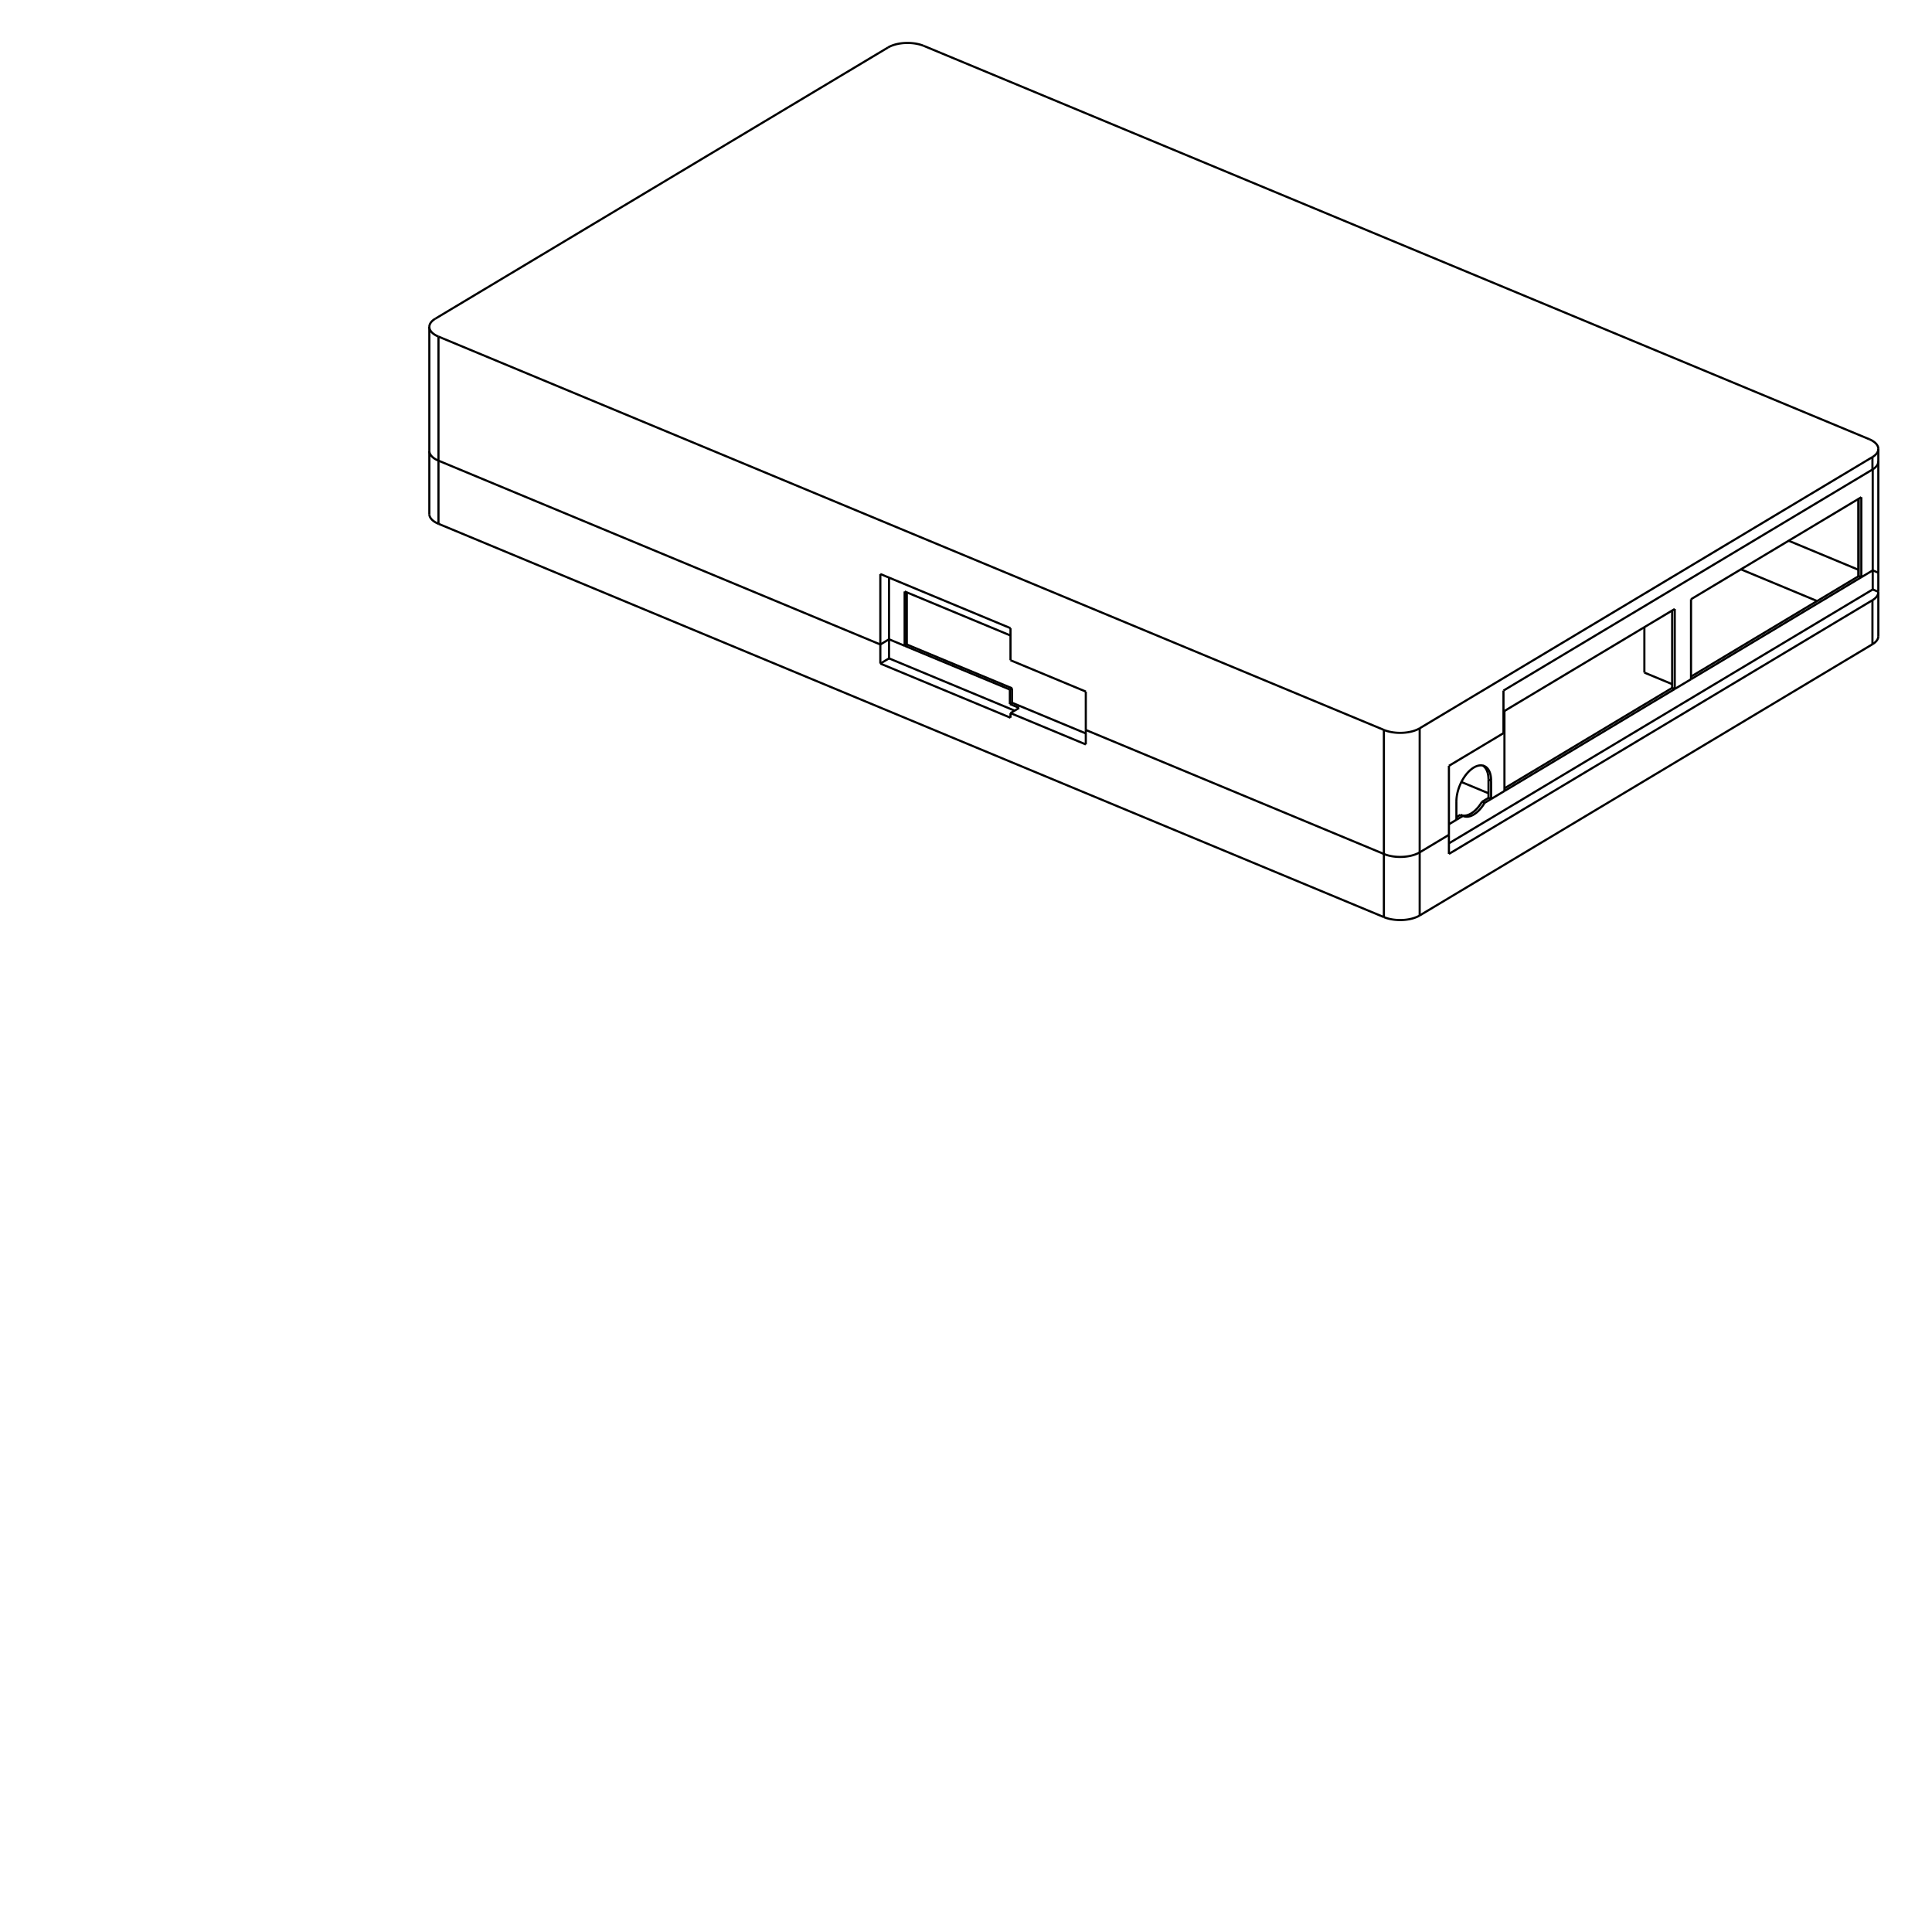
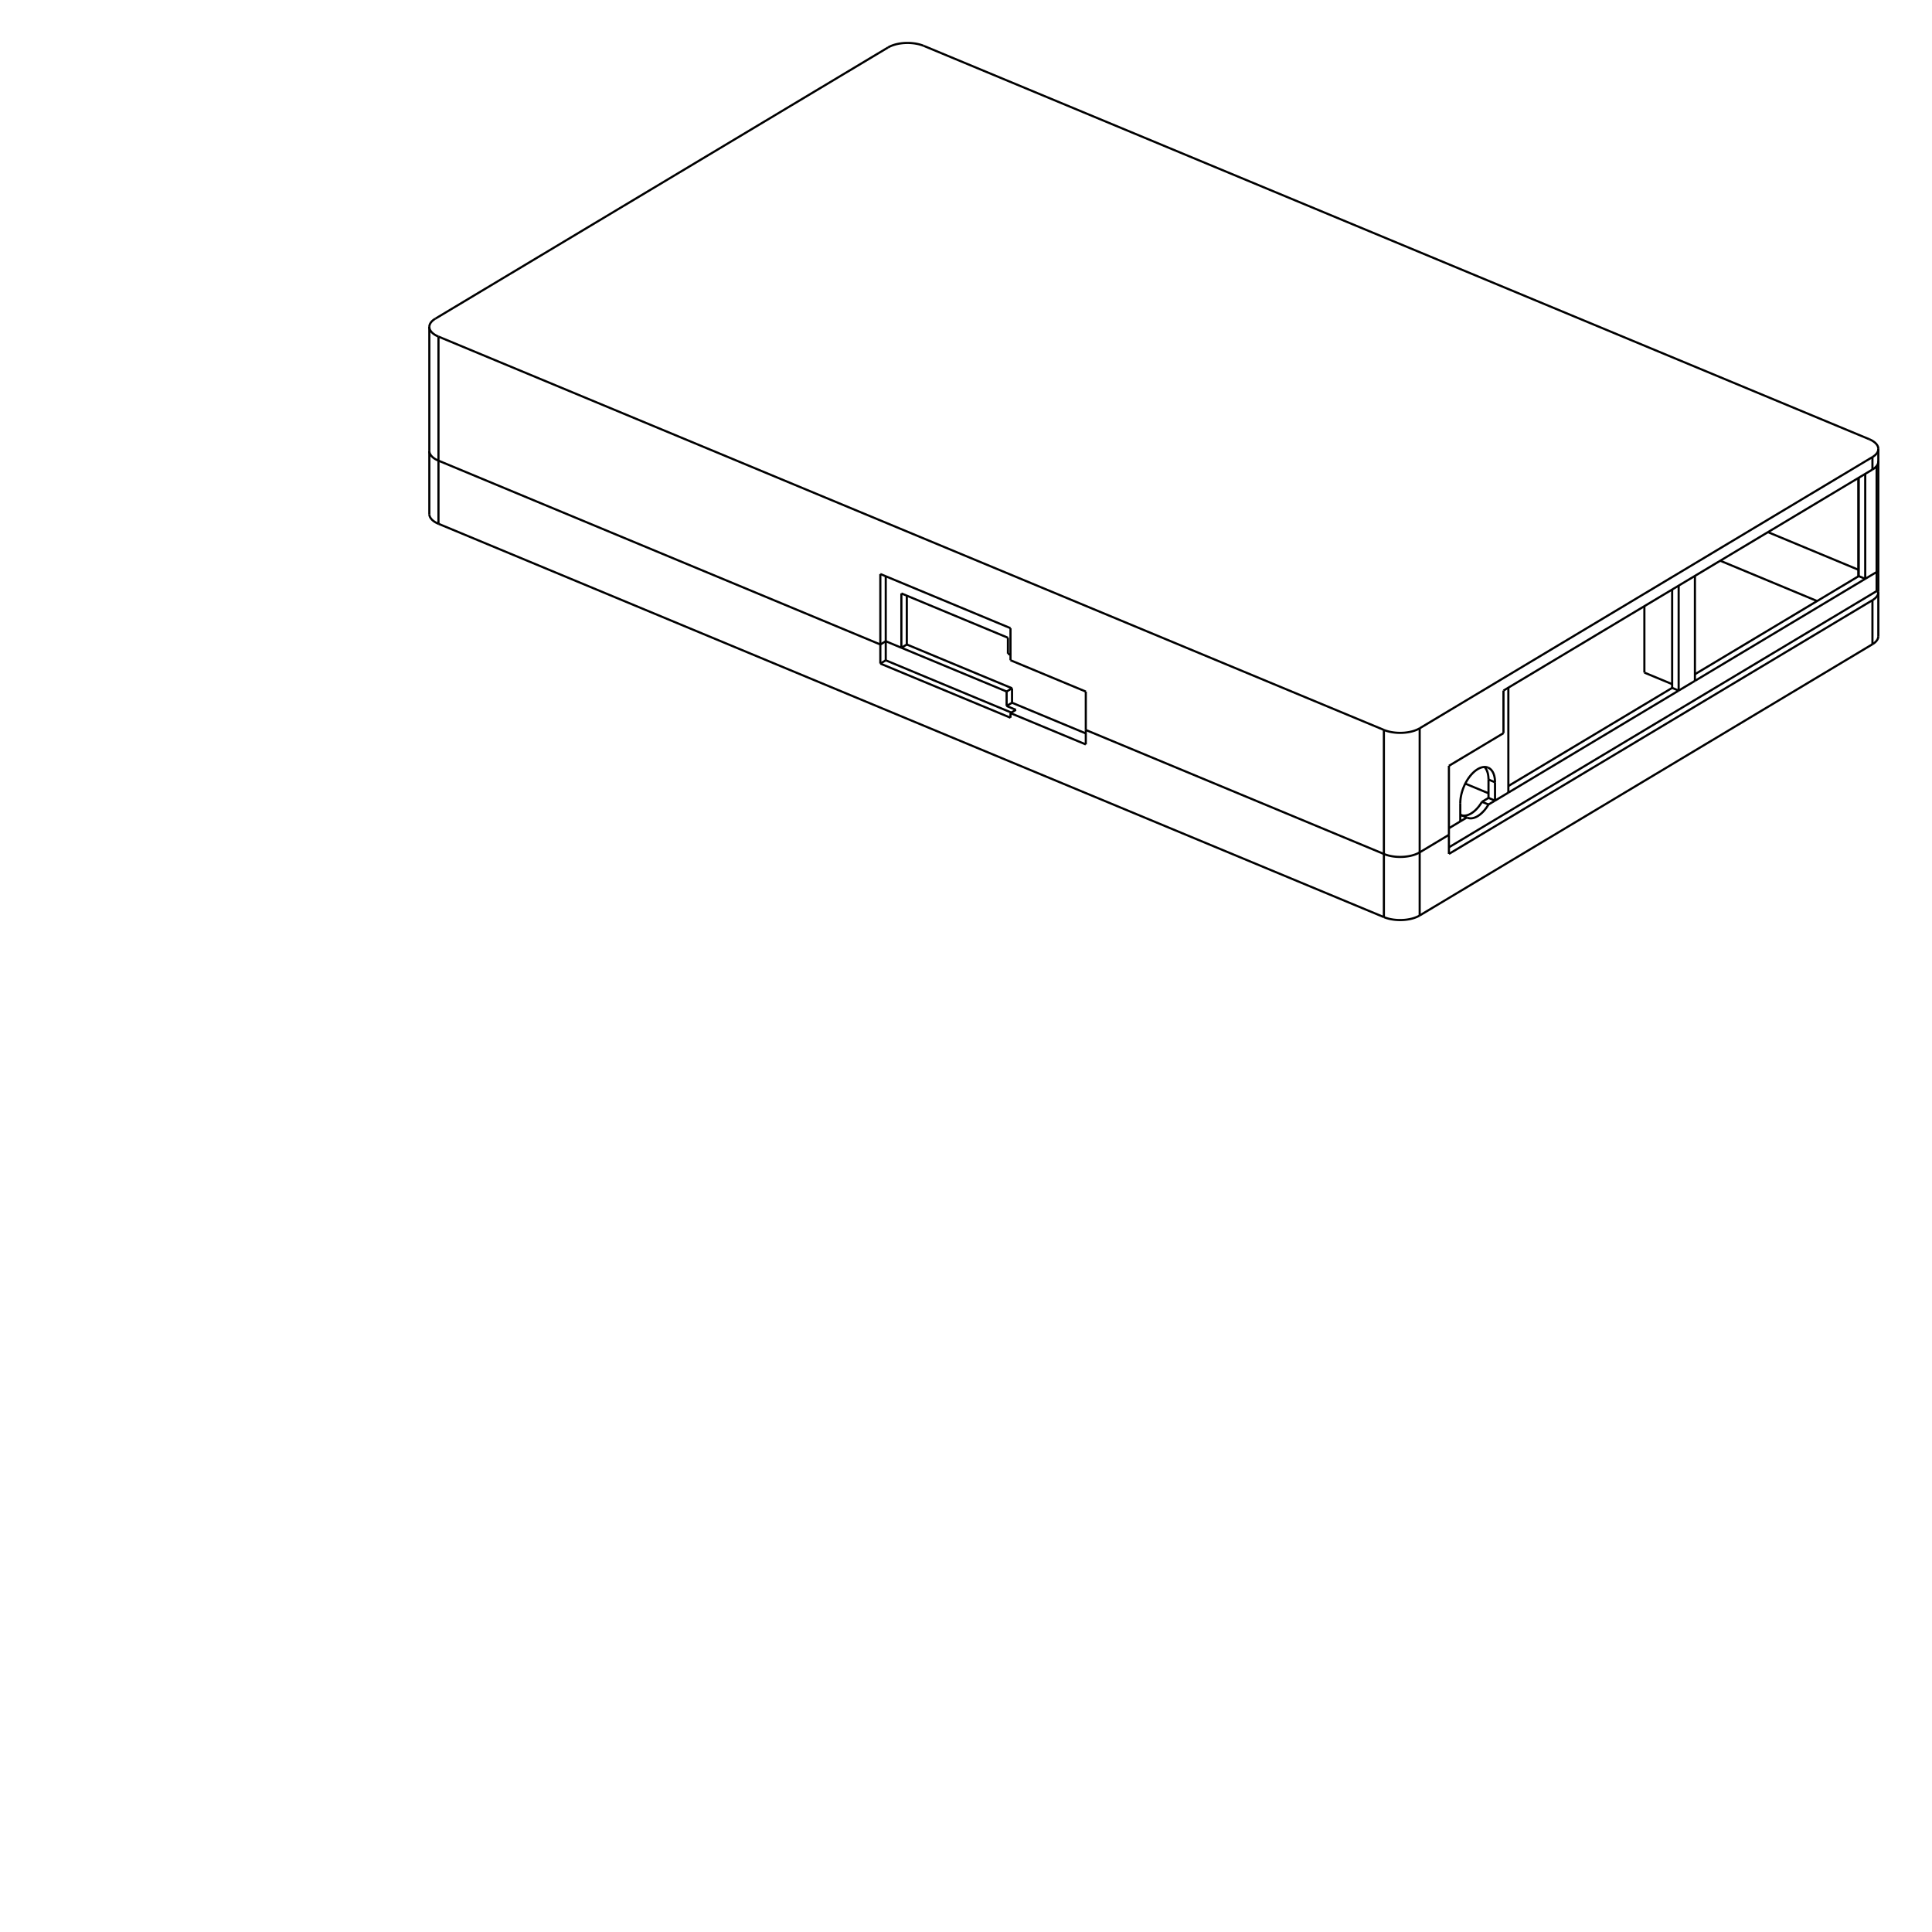
<svg xmlns="http://www.w3.org/2000/svg" width="900.0" height="900.0">
  <g transform="scale(3.946574, -3.946574)   translate(155.0513,-42.27599)" stroke-width="0.253" fill="none">
    <g stroke="rgb(160,160,160)" fill="none" stroke-dasharray="0.253,0.253">

       </g>
    <g stroke="rgb(0,0,0)" fill="none">
      <path d="M-104.374,-18.401 L-104.373,-18.442 L-104.37,-18.483 L-104.364,-18.523 L-104.357,-18.564 L-104.346,-18.605 L-104.334,-18.645 L-104.32,-18.686 L-104.303,-18.726 L-104.284,-18.766 L-104.263,-18.805 L-104.214,-18.884 L-104.157,-18.961 L-104.091,-19.036 L-104.018,-19.109 L-103.936,-19.18 L-103.847,-19.249 L-103.75,-19.315 L-103.646,-19.379 L-103.535,-19.439 L-103.418,-19.497 L-103.295,-19.551 " />
      <path d="M-103.295,-12.099 L-103.418,-12.045 L-103.535,-11.988 L-103.646,-11.927 L-103.75,-11.864 L-103.847,-11.797 L-103.936,-11.729 L-104.018,-11.657 L-104.091,-11.584 L-104.157,-11.509 L-104.214,-11.432 L-104.263,-11.354 L-104.284,-11.314 L-104.303,-11.274 L-104.32,-11.234 L-104.334,-11.194 L-104.346,-11.153 L-104.357,-11.113 L-104.364,-11.072 L-104.37,-11.031 L-104.373,-10.99 L-104.374,-10.949 " />
      <path d="M-103.295,-19.551 L8.297,-65.976 " />
      <path d="M8.297,-65.976 L8.412,-66.022 L8.532,-66.065 L8.656,-66.104 L8.783,-66.141 L8.914,-66.175 L9.048,-66.205 L9.185,-66.232 L9.325,-66.255 L9.467,-66.276 L9.61,-66.292 L9.755,-66.305 L9.901,-66.315 L10.048,-66.321 L10.195,-66.323 L10.342,-66.322 L10.489,-66.317 L10.635,-66.309 L10.78,-66.297 L10.924,-66.281 L11.067,-66.262 L11.207,-66.239 L11.345,-66.214 L11.48,-66.184 L11.612,-66.152 L11.74,-66.116 L11.865,-66.077 L11.986,-66.035 L12.103,-65.99 L12.215,-65.943 L12.323,-65.893 L12.425,-65.84 L12.522,-65.784 " />
      <path d="M12.522,-65.784 L65.965,-33.768 " />
      <path d="M65.965,-33.768 L66.046,-33.717 L66.122,-33.665 L66.195,-33.611 L66.262,-33.555 L66.324,-33.498 L66.382,-33.439 L66.434,-33.38 L66.481,-33.319 L66.522,-33.258 L66.559,-33.195 L66.59,-33.132 L66.615,-33.068 L66.635,-33.004 L66.649,-32.939 L66.657,-32.874 L66.66,-32.809 " />
      <path d="M-26.888,-43.887 L8.297,-58.524 " />
      <path d="M-26.888,-43.887 L-26.888,-45.594 " />
      <path d="M-35.776,-41.896 L-26.888,-45.594 " />
      <path d="M-35.776,-41.896 L-35.776,-42.442 " />
      <path d="M-51.14,-36.05 L-35.776,-42.442 " />
      <path d="M-51.14,-33.797 L-51.14,-36.05 " />
      <path d="M-103.295,-12.099 L-51.14,-33.797 " />
      <path d="M-103.679,4.653 L-103.76,4.602 L-103.837,4.55 L-103.909,4.496 L-103.976,4.44 L-104.039,4.383 L-104.096,4.324 L-104.148,4.265 L-104.195,4.204 L-104.237,4.143 L-104.273,4.08 L-104.304,4.017 L-104.329,3.953 L-104.349,3.889 L-104.363,3.824 L-104.372,3.759 L-104.374,3.694 " />
      <path d="M-104.374,3.694 L-104.373,3.653 L-104.37,3.612 L-104.364,3.572 L-104.357,3.531 L-104.346,3.49 L-104.334,3.45 L-104.32,3.409 L-104.303,3.369 L-104.284,3.329 L-104.263,3.29 L-104.214,3.211 L-104.157,3.134 L-104.091,3.059 L-104.018,2.986 L-103.936,2.915 L-103.847,2.846 L-103.75,2.78 L-103.646,2.716 L-103.535,2.656 L-103.418,2.598 L-103.295,2.544 " />
      <path d="M12.522,-58.333 L12.425,-58.388 L12.323,-58.441 L12.215,-58.491 L12.103,-58.539 L11.986,-58.584 L11.865,-58.625 L11.74,-58.664 L11.612,-58.7 L11.48,-58.733 L11.345,-58.762 L11.207,-58.788 L11.067,-58.81 L10.924,-58.829 L10.78,-58.845 L10.635,-58.857 L10.489,-58.865 L10.342,-58.87 L10.195,-58.872 L10.048,-58.869 L9.901,-58.863 L9.755,-58.854 L9.61,-58.841 L9.467,-58.824 L9.325,-58.804 L9.185,-58.78 L9.048,-58.753 L8.914,-58.723 L8.783,-58.689 L8.656,-58.653 L8.532,-58.613 L8.412,-58.57 L8.297,-58.524 " />
      <path d="M12.522,-58.333 L15.973,-56.266 " />
      <path d="M15.973,-58.518 L15.973,-56.266 " />
      <path d="M65.965,-28.569 L15.973,-58.518 " />
      <path d="M66.659,-25.325 L66.659,-27.578 " />
      <path d="M66.659,-27.578 L66.66,-27.611 " />
      <path d="M66.66,-27.611 L66.657,-27.676 L66.649,-27.74 L66.635,-27.805 L66.615,-27.869 L66.59,-27.933 L66.559,-27.996 L66.522,-28.059 L66.481,-28.12 L66.434,-28.181 L66.382,-28.241 L66.324,-28.299 L66.262,-28.356 L66.195,-28.412 L66.122,-28.466 L66.046,-28.518 L65.965,-28.569 " />
      <path d="M-51.14,-25.479 L-51.14,-33.797 " />
      <path d="M-51.14,-25.479 L-35.776,-31.871 " />
      <path d="M-35.776,-31.871 L-35.776,-35.657 " />
      <path d="M-35.776,-35.657 L-26.888,-39.355 " />
      <path d="M-26.888,-39.355 L-26.888,-43.887 " />
      <path d="M-103.295,2.544 L8.297,-43.881 " />
-       <path d="M-34.752,-41.282 L-35.776,-41.896 " />
-       <path d="M-34.752,-41.282 L-35.85,-40.825 " />
-       <path d="M-35.594,-40.672 L-35.85,-40.825 " />
+       <path d="M-35.136,-41.512 L-35.776,-41.896 " />
+       <path d="M-35.136,-41.512 L-36.234,-41.055 " />
+       <path d="M-35.594,-40.672 L-36.234,-41.055 " />
      <path d="M-35.594,-40.672 L-26.888,-44.294 " />
-       <path d="M-50.116,-35.436 L-51.14,-36.05 " />
-       <path d="M-50.116,-35.436 L-35.29,-41.605 " />
-       <path d="M-51.14,-33.797 L-50.116,-33.183 " />
-       <path d="M-50.116,-35.436 L-50.116,-33.183 " />
+       <path d="M-50.5,-35.666 L-51.14,-36.05 " />
+       <path d="M-50.5,-35.666 L-35.674,-41.835 " />
+       <path d="M-51.14,-33.797 L-50.5,-33.414 " />
+       <path d="M-50.5,-35.666 L-50.5,-33.414 " />
      <path d="M8.297,-43.881 L8.412,-43.927 L8.532,-43.97 L8.656,-44.009 L8.783,-44.046 L8.914,-44.08 L9.048,-44.11 L9.185,-44.137 L9.325,-44.16 L9.467,-44.181 L9.61,-44.197 L9.755,-44.21 L9.901,-44.22 L10.048,-44.226 L10.195,-44.228 L10.342,-44.227 L10.489,-44.222 L10.635,-44.214 L10.78,-44.202 L10.924,-44.186 L11.067,-44.167 L11.207,-44.144 L11.345,-44.119 L11.48,-44.089 L11.612,-44.057 L11.74,-44.021 L11.865,-43.982 L11.986,-43.94 L12.103,-43.895 L12.215,-43.848 L12.323,-43.798 L12.425,-43.745 L12.522,-43.689 " />
      <path d="M12.522,-43.689 L65.965,-11.673 " />
      <path d="M65.965,-11.673 L66.046,-11.622 L66.122,-11.57 L66.195,-11.516 L66.262,-11.46 L66.324,-11.403 L66.382,-11.344 L66.434,-11.285 L66.481,-11.224 L66.522,-11.163 L66.559,-11.1 L66.59,-11.037 L66.615,-10.973 L66.635,-10.909 L66.649,-10.844 L66.657,-10.779 L66.66,-10.714 " />
      <path d="M66.66,-10.714 L66.659,-10.673 L66.655,-10.632 L66.65,-10.592 L66.642,-10.551 L66.632,-10.51 L66.62,-10.469 L66.605,-10.429 L66.588,-10.389 L66.569,-10.349 L66.548,-10.309 L66.499,-10.231 L66.442,-10.154 L66.377,-10.079 L66.303,-10.006 L66.221,-9.935 L66.132,-9.866 L66.035,-9.8 L65.932,-9.736 L65.821,-9.676 L65.704,-9.618 L65.58,-9.564 " />
      <path d="M65.58,-9.564 L-46.011,36.861 " />
      <path d="M-46.011,36.861 L-46.127,36.907 L-46.246,36.95 L-46.37,36.989 L-46.498,37.026 L-46.629,37.06 L-46.763,37.09 L-46.9,37.117 L-47.039,37.141 L-47.181,37.161 L-47.325,37.177 L-47.469,37.19 L-47.615,37.2 L-47.762,37.206 L-47.909,37.208 L-48.057,37.207 L-48.203,37.202 L-48.35,37.194 L-48.495,37.182 L-48.639,37.166 L-48.781,37.147 L-48.921,37.125 L-49.059,37.099 L-49.194,37.069 L-49.326,37.037 L-49.455,37.001 L-49.58,36.962 L-49.701,36.92 L-49.818,36.875 L-49.93,36.828 L-50.037,36.778 L-50.14,36.725 L-50.237,36.669 " />
      <path d="M-50.237,36.669 L-103.679,4.653 " />
      <path d="M22.413,-39.237 L65.965,-13.146 " />
      <path d="M22.413,-44.263 L22.413,-39.237 " />
      <path d="M15.973,-48.121 L22.413,-44.263 " />
      <path d="M15.973,-56.266 L15.973,-48.121 " />
-       <path d="M65.997,-27.302 L66.659,-27.578 " />
-       <path d="M65.997,-27.302 L15.973,-57.271 " />
+       <path d="M66.458,-27.494 L66.659,-27.578 " />
+       <path d="M66.458,-27.494 L15.973,-57.739 " />
      <path d="M66.659,-12.155 L66.66,-12.187 " />
      <path d="M66.66,-12.187 L66.657,-12.252 L66.649,-12.317 L66.635,-12.382 L66.615,-12.446 L66.59,-12.51 L66.559,-12.573 L66.522,-12.636 L66.481,-12.697 L66.434,-12.758 L66.382,-12.817 L66.324,-12.876 L66.262,-12.933 L66.195,-12.989 L66.122,-13.043 L66.046,-13.095 L65.965,-13.146 " />
      <path d="M66.659,-12.155 L66.659,-25.325 " />
-       <path d="M65.997,-27.302 L65.997,-25.05 " />
-       <path d="M65.997,-25.05 L66.659,-25.325 " />
-       <path d="M-50.116,-33.183 L-50.116,-25.905 " />
+       <path d="M66.458,-27.494 L66.458,-25.241 " />
+       <path d="M66.458,-25.241 L66.659,-25.325 " />
+       <path d="M-50.5,-33.414 L-50.5,-25.745 " />
+       <path d="M-35.776,-35.008 L-36.081,-34.881 " />
      <path d="M-35.594,-38.965 L-48.016,-33.797 " />
      <path d="M-35.594,-38.965 L-35.594,-40.672 " />
-       <path d="M-50.116,-33.183 L-48.272,-33.95 " />
-       <path d="M-48.272,-33.95 L-35.85,-39.118 " />
-       <path d="M-35.85,-40.825 L-35.85,-39.118 " />
-       <path d="M-35.594,-38.965 L-35.85,-39.118 " />
-       <path d="M20.183,-52.495 L20.953,-52.034 " />
-       <path d="M20.953,-52.034 L22.528,-51.091 " />
-       <path d="M22.528,-51.091 L42.63,-39.048 " />
-       <path d="M42.63,-39.048 L44.55,-37.898 " />
-       <path d="M44.55,-37.898 L64.652,-25.855 " />
-       <path d="M64.652,-25.855 L65.997,-25.05 " />
-       <path d="M17.626,-54.027 L17.675,-54.05 " />
-       <path d="M17.675,-54.05 L17.744,-54.075 L17.814,-54.096 L17.887,-54.111 L17.961,-54.121 L18.036,-54.127 L18.114,-54.127 L18.192,-54.122 L18.272,-54.111 L18.352,-54.096 L18.434,-54.076 L18.517,-54.05 L18.6,-54.02 L18.683,-53.984 L18.767,-53.944 L18.852,-53.899 L18.936,-53.849 L19.02,-53.794 L19.104,-53.735 L19.188,-53.671 L19.271,-53.603 L19.354,-53.531 L19.436,-53.455 L19.517,-53.374 L19.597,-53.29 L19.676,-53.202 L19.753,-53.11 L19.829,-53.015 L19.904,-52.917 L19.976,-52.816 L20.047,-52.712 L20.116,-52.605 L20.183,-52.495 " />
-       <path d="M15.973,-55.018 L16.856,-54.489 " />
-       <path d="M16.856,-54.489 L17.626,-54.027 " />
-       <path d="M65.997,-25.05 L65.997,-13.127 " />
-       <path d="M59.435,-28.669 L50.438,-24.926 " />
-       <path d="M64.3,-24.974 L56.072,-21.551 " />
-       <path d="M-48.272,-27.539 L-48.272,-33.95 " />
-       <path d="M-48.272,-27.539 L-35.776,-32.737 " />
-       <path d="M-48.016,-27.645 L-48.016,-33.797 " />
-       <path d="M-48.016,-33.797 L-48.272,-33.95 " />
-       <path d="M22.528,-51.091 L22.528,-41.646 " />
-       <path d="M22.528,-41.646 L42.63,-29.604 " />
-       <path d="M42.63,-39.048 L42.63,-29.604 " />
-       <path d="M44.55,-37.898 L44.55,-28.453 " />
-       <path d="M44.55,-28.453 L64.652,-16.411 " />
-       <path d="M64.652,-25.855 L64.652,-16.411 " />
-       <path d="M16.856,-54.489 L16.856,-52.322 " />
-       <path d="M16.856,-52.322 L16.857,-52.226 L16.861,-52.128 L16.867,-52.029 L16.876,-51.928 L16.887,-51.827 L16.9,-51.725 L16.916,-51.622 L16.934,-51.518 L16.955,-51.414 L16.977,-51.309 L17.003,-51.205 L17.03,-51.1 L17.06,-50.995 L17.092,-50.89 L17.126,-50.786 L17.162,-50.681 L17.2,-50.578 L17.241,-50.475 L17.283,-50.372 L17.327,-50.271 L17.373,-50.171 L17.421,-50.071 L17.471,-49.973 L17.523,-49.876 L17.576,-49.781 L17.631,-49.687 L17.687,-49.595 L17.744,-49.505 L17.804,-49.417 L17.864,-49.33 L17.926,-49.246 L17.988,-49.164 L18.052,-49.084 L18.117,-49.007 L18.183,-48.932 L18.25,-48.86 L18.318,-48.79 L18.386,-48.724 L18.455,-48.66 L18.524,-48.599 L18.594,-48.541 L18.664,-48.486 L18.735,-48.434 L18.805,-48.385 L18.876,-48.34 L18.947,-48.298 L19.018,-48.259 L19.089,-48.223 L19.159,-48.191 L19.229,-48.163 L19.299,-48.138 L19.368,-48.117 L19.437,-48.099 L19.505,-48.084 L19.573,-48.074 L19.639,-48.067 L19.705,-48.063 L19.77,-48.064 L19.833,-48.067 L19.896,-48.075 L19.957,-48.086 L20.018,-48.101 L20.076,-48.119 L20.134,-48.141 " />
-       <path d="M20.134,-48.141 L20.181,-48.162 L20.227,-48.185 L20.271,-48.211 L20.315,-48.239 L20.358,-48.27 L20.399,-48.303 L20.439,-48.339 L20.477,-48.376 L20.515,-48.416 L20.551,-48.459 L20.585,-48.503 L20.619,-48.55 L20.65,-48.599 L20.681,-48.65 L20.71,-48.702 L20.737,-48.757 L20.763,-48.814 L20.787,-48.873 L20.81,-48.934 L20.831,-48.996 L20.85,-49.061 L20.868,-49.127 L20.898,-49.264 L20.922,-49.407 L20.939,-49.555 L20.95,-49.709 L20.953,-49.868 " />
-       <path d="M20.953,-52.034 L20.953,-49.868 " />
-       <path d="M19.876,-52.367 L20.183,-52.495 " />
+       <path d="M-50.5,-33.414 L-48.657,-34.181 " />
+       <path d="M-48.657,-34.181 L-36.234,-39.349 " />
+       <path d="M-36.234,-41.055 L-36.234,-39.349 " />
+       <path d="M-35.594,-38.965 L-36.234,-39.349 " />
+       <path d="M20.644,-52.687 L21.414,-52.226 " />
+       <path d="M21.414,-52.226 L22.989,-51.282 " />
+       <path d="M22.989,-51.282 L43.091,-39.24 " />
+       <path d="M43.091,-39.24 L45.011,-38.089 " />
+       <path d="M45.011,-38.089 L65.113,-26.047 " />
+       <path d="M65.113,-26.047 L66.458,-25.241 " />
+       <path d="M18.087,-54.219 L18.136,-54.241 " />
+       <path d="M18.136,-54.241 L18.205,-54.267 L18.275,-54.287 L18.348,-54.303 L18.422,-54.313 L18.497,-54.318 L18.575,-54.318 L18.653,-54.313 L18.733,-54.303 L18.813,-54.288 L18.895,-54.267 L18.978,-54.242 L19.061,-54.211 L19.144,-54.176 L19.228,-54.136 L19.313,-54.09 L19.397,-54.04 L19.481,-53.986 L19.565,-53.927 L19.649,-53.863 L19.732,-53.795 L19.815,-53.723 L19.897,-53.646 L19.978,-53.566 L20.058,-53.482 L20.137,-53.394 L20.214,-53.302 L20.29,-53.207 L20.365,-53.109 L20.437,-53.008 L20.508,-52.903 L20.577,-52.797 L20.644,-52.687 " />
+       <path d="M15.973,-55.486 L17.317,-54.68 " />
+       <path d="M17.317,-54.68 L18.087,-54.219 " />
+       <path d="M66.458,-25.241 L66.458,-12.728 " />
+       <path d="M59.435,-28.669 L47.997,-23.91 " />
+       <path d="M64.3,-24.974 L53.63,-20.535 " />
+       <path d="M-48.657,-27.769 L-48.657,-34.181 " />
+       <path d="M-48.657,-27.769 L-36.081,-33.001 " />
+       <path d="M-36.081,-34.881 L-36.081,-33.001 " />
+       <path d="M-48.016,-28.035 L-48.016,-33.797 " />
+       <path d="M-48.016,-33.797 L-48.657,-34.181 " />
+       <path d="M22.989,-51.282 L22.989,-38.892 " />
+       <path d="M43.091,-39.24 L43.091,-26.849 " />
+       <path d="M45.011,-38.089 L45.011,-25.699 " />
+       <path d="M65.113,-26.047 L65.113,-13.656 " />
+       <path d="M17.317,-54.68 L17.317,-52.514 " />
+       <path d="M17.317,-52.514 L17.318,-52.418 L17.322,-52.32 L17.328,-52.22 L17.337,-52.12 L17.348,-52.019 L17.361,-51.916 L17.377,-51.813 L17.395,-51.71 L17.416,-51.606 L17.438,-51.501 L17.464,-51.396 L17.491,-51.292 L17.521,-51.187 L17.553,-51.082 L17.587,-50.977 L17.623,-50.873 L17.661,-50.77 L17.702,-50.666 L17.744,-50.564 L17.788,-50.463 L17.834,-50.362 L17.882,-50.263 L17.932,-50.165 L17.984,-50.068 L18.037,-49.973 L18.091,-49.879 L18.148,-49.787 L18.205,-49.697 L18.265,-49.608 L18.325,-49.522 L18.387,-49.438 L18.449,-49.356 L18.513,-49.276 L18.578,-49.199 L18.644,-49.124 L18.711,-49.052 L18.778,-48.982 L18.847,-48.915 L18.916,-48.851 L18.985,-48.79 L19.055,-48.732 L19.125,-48.677 L19.196,-48.626 L19.266,-48.577 L19.337,-48.531 L19.408,-48.489 L19.479,-48.451 L19.55,-48.415 L19.62,-48.383 L19.69,-48.355 L19.76,-48.33 L19.829,-48.308 L19.898,-48.291 L19.966,-48.276 L20.034,-48.266 L20.1,-48.259 L20.166,-48.255 L20.231,-48.255 L20.294,-48.259 L20.357,-48.267 L20.418,-48.278 L20.478,-48.292 L20.537,-48.311 L20.595,-48.332 " />
+       <path d="M20.595,-48.332 L20.642,-48.353 L20.688,-48.377 L20.732,-48.403 L20.776,-48.431 L20.818,-48.462 L20.86,-48.495 L20.9,-48.53 L20.938,-48.568 L20.976,-48.608 L21.012,-48.65 L21.046,-48.695 L21.08,-48.742 L21.111,-48.79 L21.142,-48.841 L21.171,-48.894 L21.198,-48.949 L21.224,-49.006 L21.248,-49.065 L21.271,-49.126 L21.292,-49.188 L21.311,-49.253 L21.329,-49.319 L21.359,-49.455 L21.383,-49.598 L21.4,-49.747 L21.411,-49.901 L21.414,-50.06 " />
+       <path d="M21.414,-52.226 L21.414,-50.06 " />
+       <path d="M19.876,-52.367 L20.644,-52.687 " />
      <path d="M20.646,-51.906 L19.876,-52.367 " />
-       <path d="M20.646,-51.906 L20.953,-52.034 " />
-       <path d="M42.323,-38.92 L22.528,-50.779 " />
-       <path d="M42.323,-38.92 L42.63,-39.048 " />
-       <path d="M64.345,-25.727 L44.55,-37.586 " />
-       <path d="M64.345,-25.727 L64.652,-25.855 " />
+       <path d="M20.646,-51.906 L21.414,-52.226 " />
+       <path d="M42.323,-38.92 L22.989,-50.503 " />
+       <path d="M42.323,-38.92 L43.091,-39.24 " />
+       <path d="M64.345,-25.727 L45.011,-37.309 " />
+       <path d="M64.345,-25.727 L65.113,-26.047 " />
      <path d="M17.419,-53.941 L17.487,-53.963 L17.557,-53.979 L17.629,-53.991 L17.703,-53.998 L17.777,-53.999 L17.854,-53.996 L17.931,-53.988 L18.009,-53.976 L18.089,-53.958 L18.169,-53.935 L18.25,-53.908 L18.331,-53.876 L18.413,-53.839 L18.495,-53.798 L18.578,-53.752 L18.66,-53.701 L18.742,-53.646 L18.824,-53.587 L18.906,-53.523 L18.987,-53.456 L19.068,-53.384 L19.148,-53.308 L19.227,-53.229 L19.304,-53.146 L19.381,-53.06 L19.457,-52.97 L19.531,-52.876 L19.603,-52.78 L19.674,-52.681 L19.743,-52.579 L19.811,-52.474 L19.876,-52.367 " />
-       <path d="M17.319,-53.9 L17.626,-54.027 " />
-       <path d="M17.319,-53.9 L16.856,-54.177 " />
+       <path d="M17.319,-53.9 L18.087,-54.219 " />
+       <path d="M17.319,-53.9 L17.317,-53.901 " />
      <path d="M64.3,-24.974 L64.345,-24.994 " />
-       <path d="M42.323,-38.92 L42.323,-29.788 " />
-       <path d="M64.345,-25.727 L64.345,-16.595 " />
-       <path d="M20.646,-49.74 L20.953,-49.868 " />
-       <path d="M20.646,-49.74 L20.643,-49.597 L20.635,-49.458 L20.621,-49.323 L20.602,-49.193 L20.577,-49.067 L20.547,-48.947 L20.511,-48.832 L20.471,-48.723 L20.425,-48.62 L20.374,-48.523 L20.319,-48.433 L20.259,-48.35 L20.227,-48.311 L20.194,-48.274 L20.16,-48.238 L20.125,-48.205 L20.089,-48.173 L20.052,-48.143 L20.014,-48.116 L19.975,-48.09 " />
+       <path d="M42.323,-38.92 L42.323,-27.31 " />
+       <path d="M64.345,-25.727 L64.345,-14.116 " />
+       <path d="M20.646,-49.74 L21.414,-50.06 " />
+       <path d="M20.646,-49.74 L20.644,-49.622 L20.638,-49.506 L20.629,-49.392 L20.615,-49.282 L20.598,-49.175 L20.578,-49.071 L20.553,-48.97 L20.525,-48.874 L20.493,-48.781 L20.458,-48.692 L20.419,-48.608 L20.377,-48.528 L20.332,-48.453 L20.283,-48.382 L20.231,-48.316 L20.176,-48.255 " />
      <path d="M20.646,-51.906 L20.646,-49.74 " />
-       <path d="M39.045,-37.115 L39.045,-31.751 " />
+       <path d="M17.904,-50.22 L20.646,-51.36 " />
+       <path d="M39.045,-37.115 L39.045,-29.273 " />
      <path d="M39.045,-37.115 L42.323,-38.478 " />
-       <path d="M17.471,-50.039 L17.471,-49.974 " />
-       <path d="M17.471,-50.039 L20.646,-51.36 " />
      <path d="M-103.295,-19.551 L-103.295,-12.099 " />
      <path d="M8.297,-65.976 L8.297,-58.524 " />
      <path d="M-103.295,-12.099 L-103.295,2.544 " />
      <path d="M12.522,-65.784 L12.522,-58.333 " />
      <path d="M65.965,-33.768 L65.965,-28.569 " />
      <path d="M8.297,-58.524 L8.297,-43.881 " />
      <path d="M12.522,-58.333 L12.522,-43.689 " />
      <path d="M65.965,-13.146 L65.965,-11.673 " />
      <path d="M64.3,-25.754 L64.3,-24.974 " />
-       <path d="M64.3,-24.974 L64.3,-16.621 " />
+       <path d="M64.3,-24.974 L64.3,-14.143 " />
      <path d="M-104.374,-10.949 L-104.374,-18.401 " />
      <path d="M-104.374,3.694 L-104.374,-10.949 " />
      <path d="M66.66,-27.611 L66.66,-32.809 " />
      <path d="M66.66,-10.714 L66.66,-12.187 " />
    </g>
  </g>
</svg>
